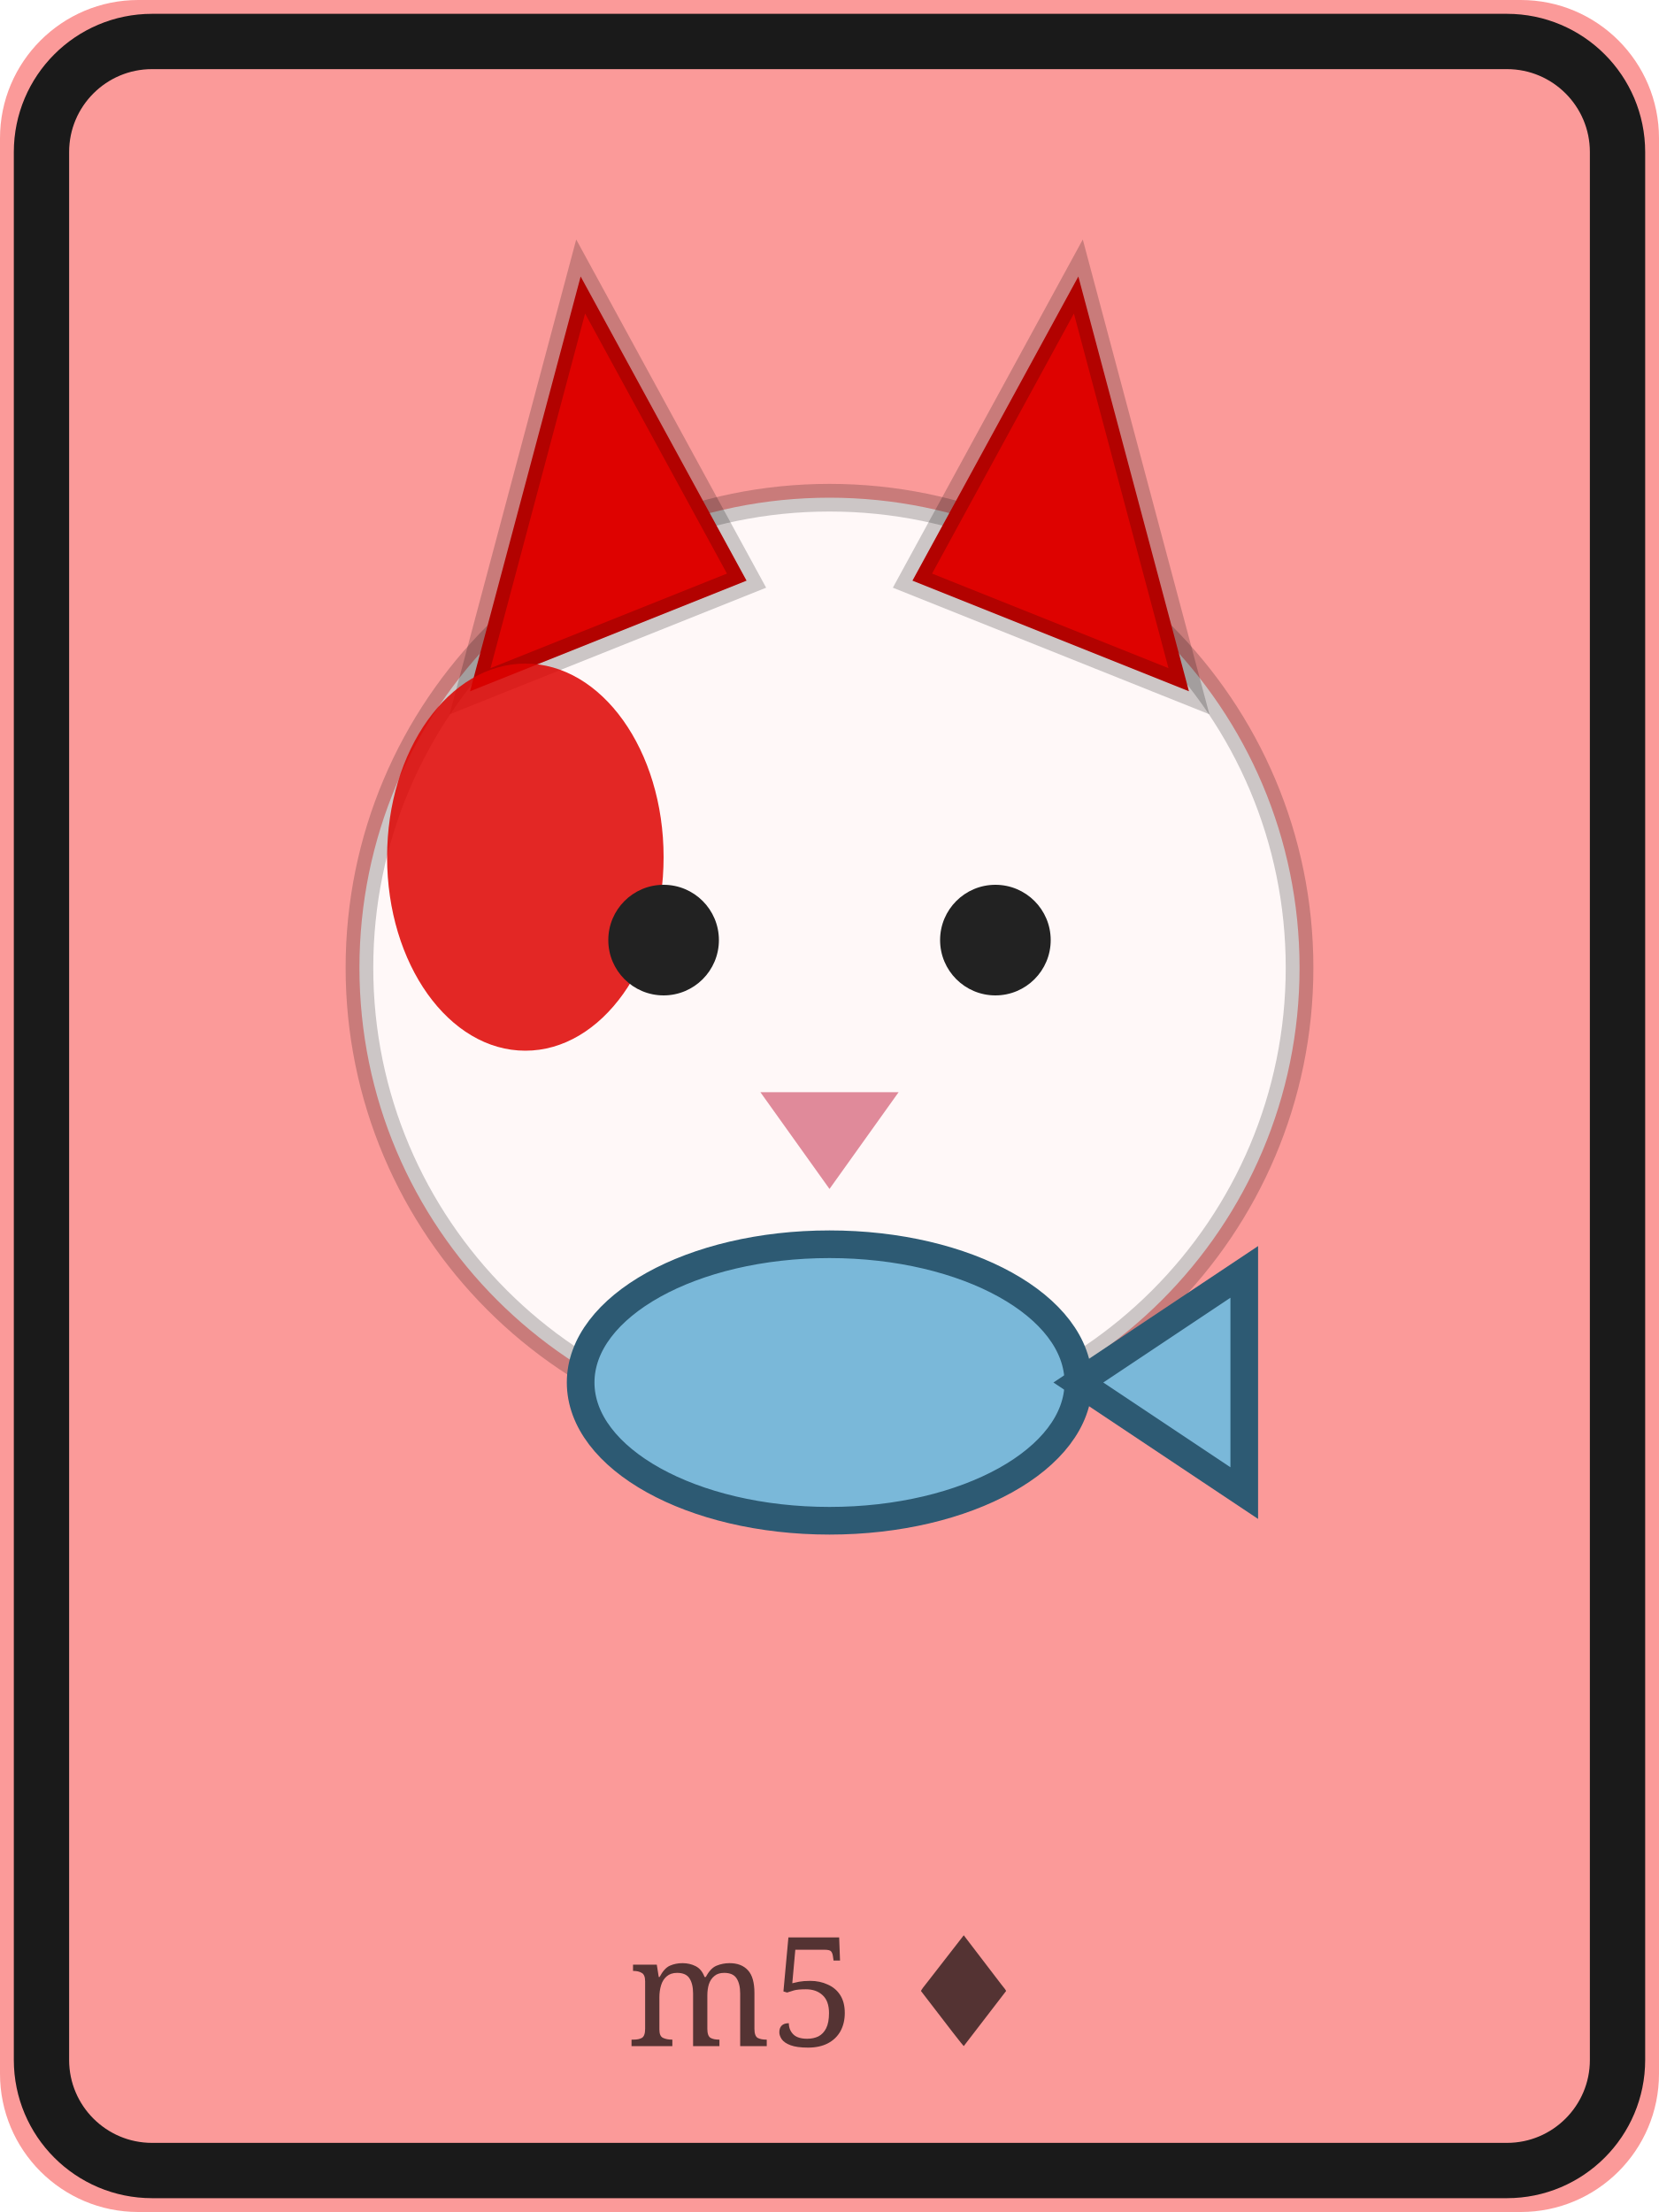
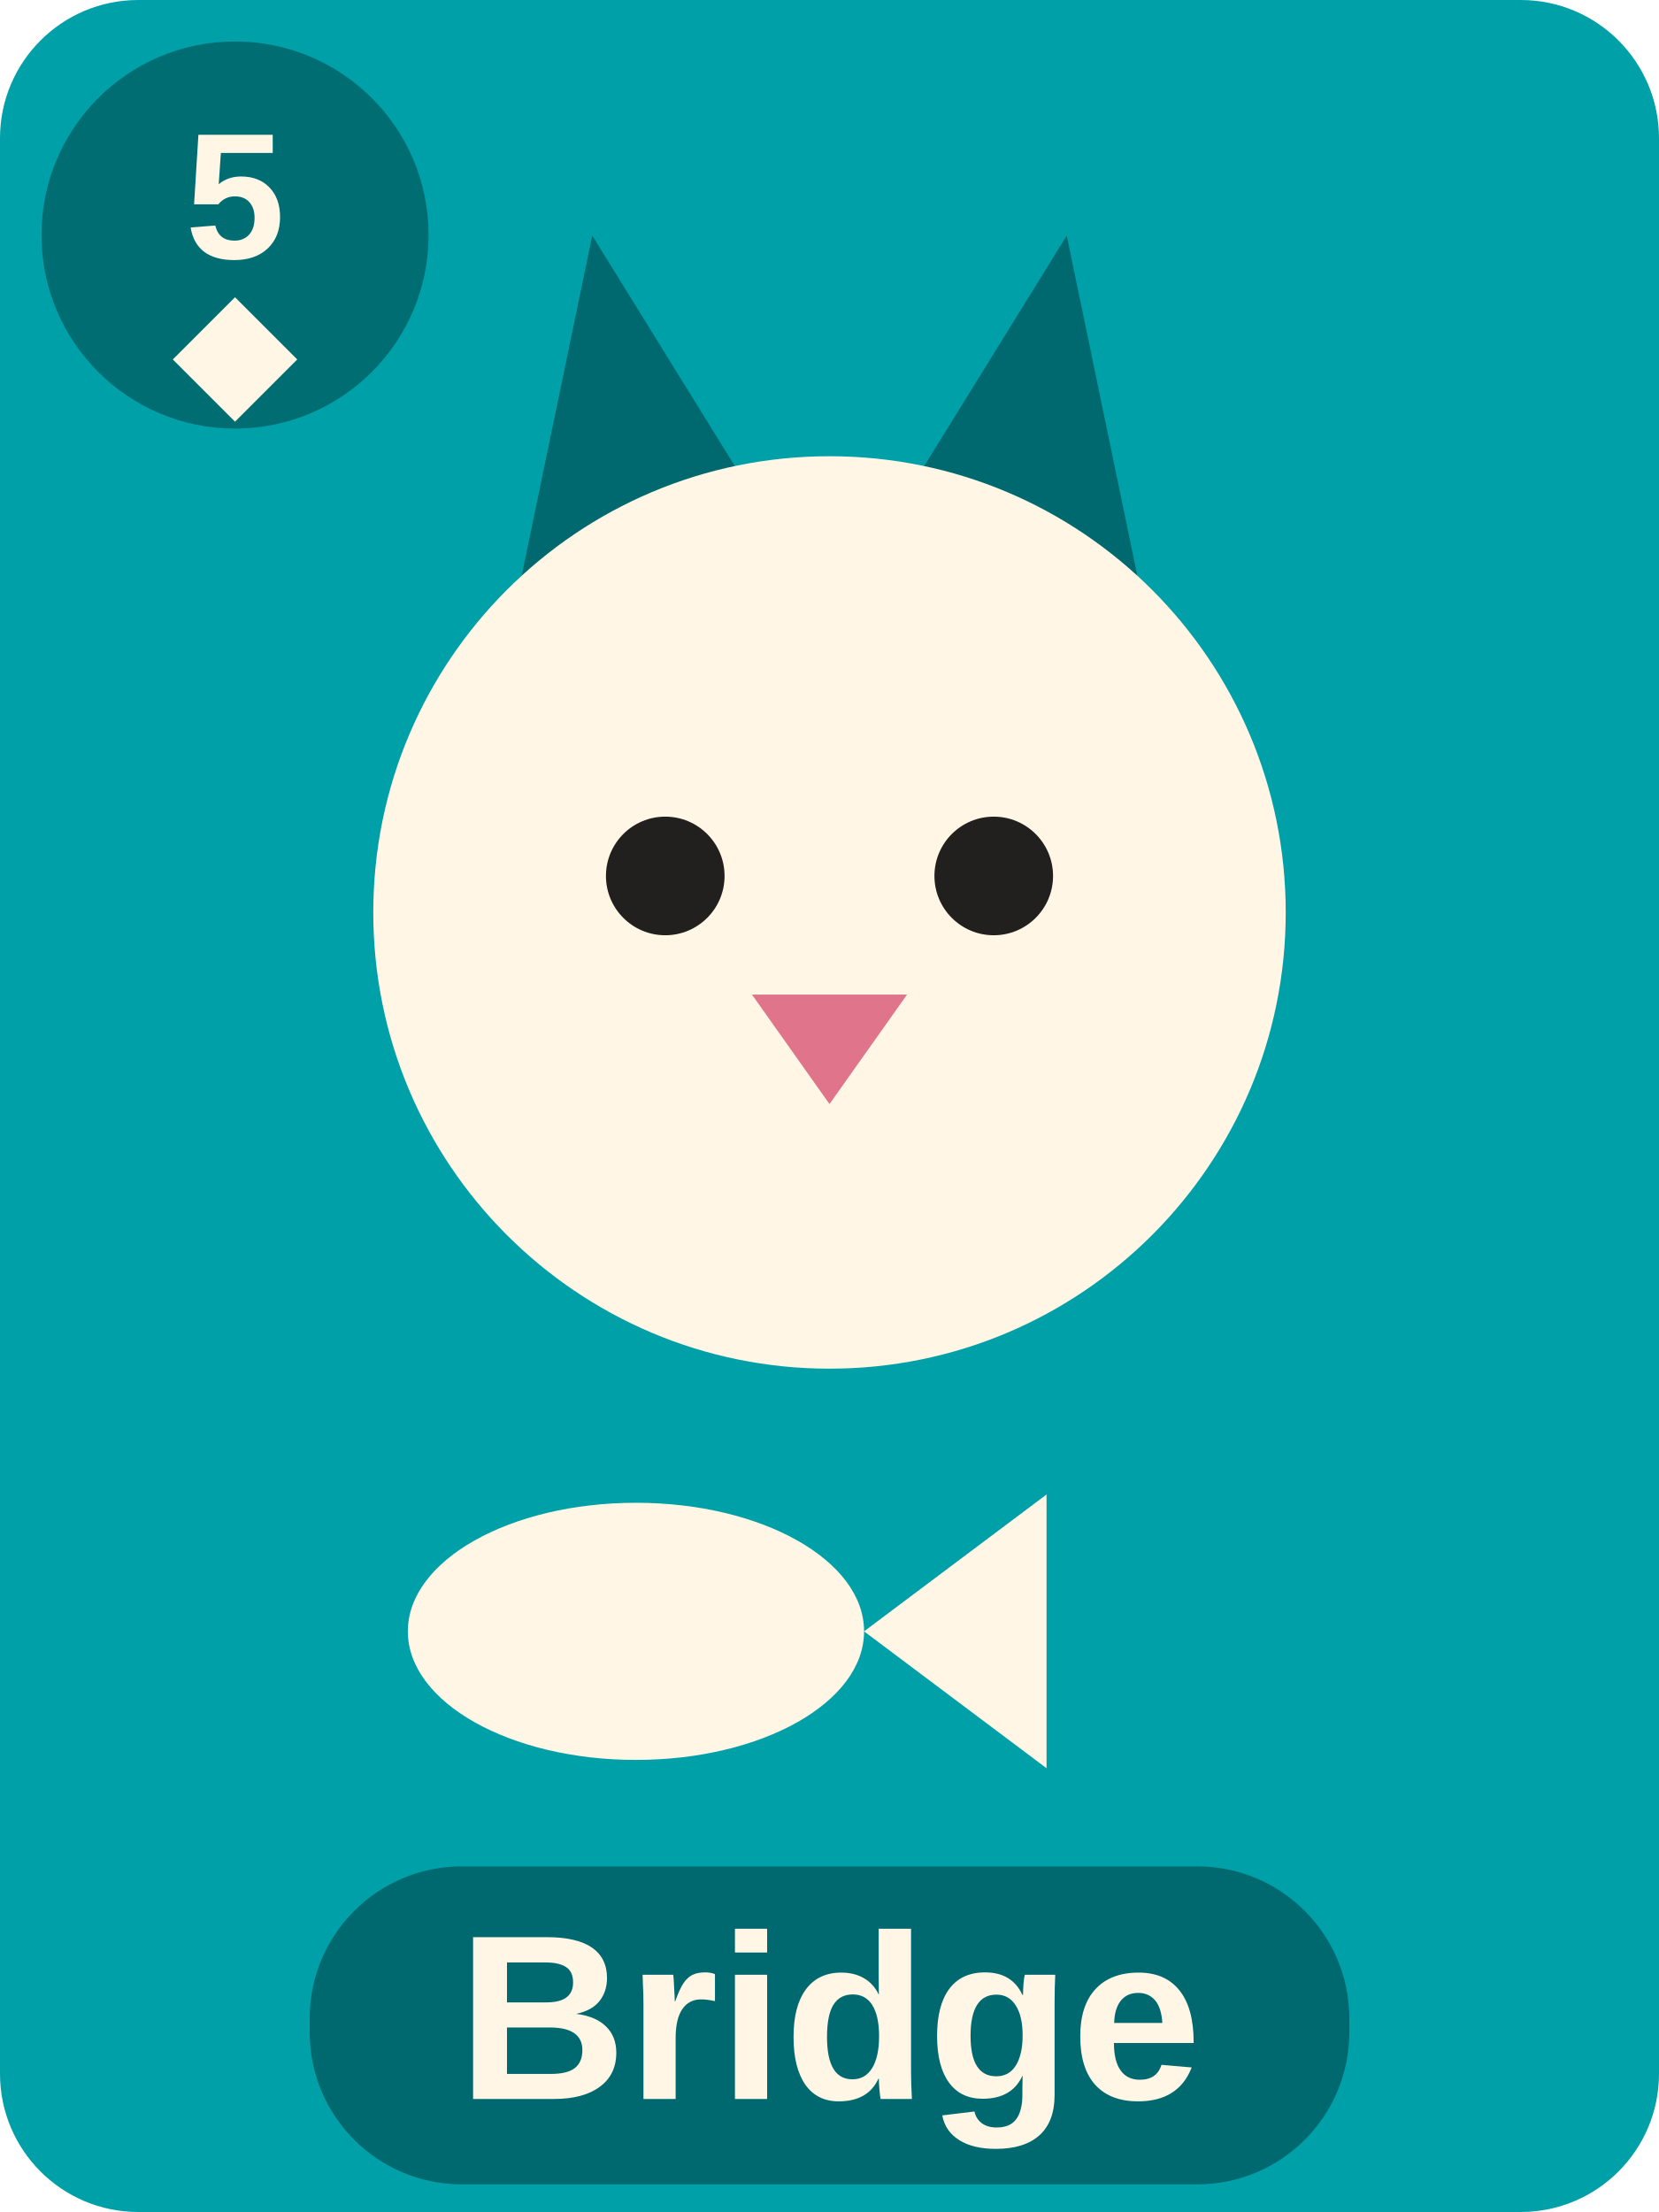
<svg xmlns="http://www.w3.org/2000/svg" viewBox="0 0 120 160">
-   <rect width="120" height="160" rx="10" fill="#FB9A99" />
-   <rect x="3" y="3" width="114" height="154" rx="8" fill="none" stroke="#1a1a1a" stroke-width="4" />
-   <circle cx="60" cy="70" r="34" fill="#ffffffee" stroke="#00000033" stroke-width="2" />
-   <polygon points="34,50 42,20 54,42" fill="#de0200" stroke="#00000033" stroke-width="2" />
-   <polygon points="86,50 78,20 66,42" fill="#de0200" stroke="#00000033" stroke-width="2" />
-   <ellipse cx="38" cy="62" rx="10" ry="14" fill="#de0200" opacity="0.85" />
-   <circle cx="48" cy="68" r="4" fill="#222" />
-   <circle cx="72" cy="68" r="4" fill="#222" />
-   <polygon points="60,86 55,79 65,79" fill="#e08a9a" />
-   <ellipse cx="60" cy="100" rx="18" ry="10" fill="#7ab8d9" stroke="#2d5a73" stroke-width="2" />
-   <polygon points="78,100 90,92 90,108" fill="#7ab8d9" stroke="#2d5a73" stroke-width="2" />
-   <text x="60" y="148" font-family="Georgia,serif" font-size="11" fill="#000000aa" text-anchor="middle">m5 ♦</text>
+   <rect width="120" height="160" rx="10" fill="#00A0A8" />
+   <polygon points="36.24,48.84 42.84,17.041 58.02,41.58" fill="#00696F" />
+   <polygon points="83.76,48.84 77.16,17.041 61.98,41.58" fill="#00696F" />
+   <circle cx="60" cy="66" r="33" fill="#FFF6E5" />
+   <circle cx="48.12" cy="63.36" r="4.29" fill="#22201E" />
+   <circle cx="71.88" cy="63.36" r="4.29" fill="#22201E" />
+   <polygon points="60,79.86 54.39,71.94 65.61,71.94" fill="#E0748A" />
+   <ellipse cx="46" cy="118" rx="16.5" ry="9.3" fill="#FFF6E5" />
+   <polygon points="62.5,118 75.7,108.1 75.7,127.9" fill="#FFF6E5" />
+   <rect x="22.4" y="135" width="75.2" height="23" rx="11" fill="black" fill-opacity="0.34" />
+   <text x="60" y="147" font-family="system-ui,Arial,sans-serif" font-size="17" font-weight="800" fill="#FFF6E5" text-anchor="middle" dominant-baseline="middle">Bridge</text>
+   <circle cx="17" cy="17" r="14" fill="black" fill-opacity="0.32" />
+   <text x="17" y="15" font-family="system-ui,Arial,sans-serif" font-size="13" font-weight="800" fill="#FFF6E5" text-anchor="middle" dominant-baseline="middle">5</text>
+   <g transform="translate(17,26)">
+     <polygon points="0,-4.5 4.5,0 0,4.5 -4.5,0" fill="#FFF6E5" />
+   </g>
</svg>
